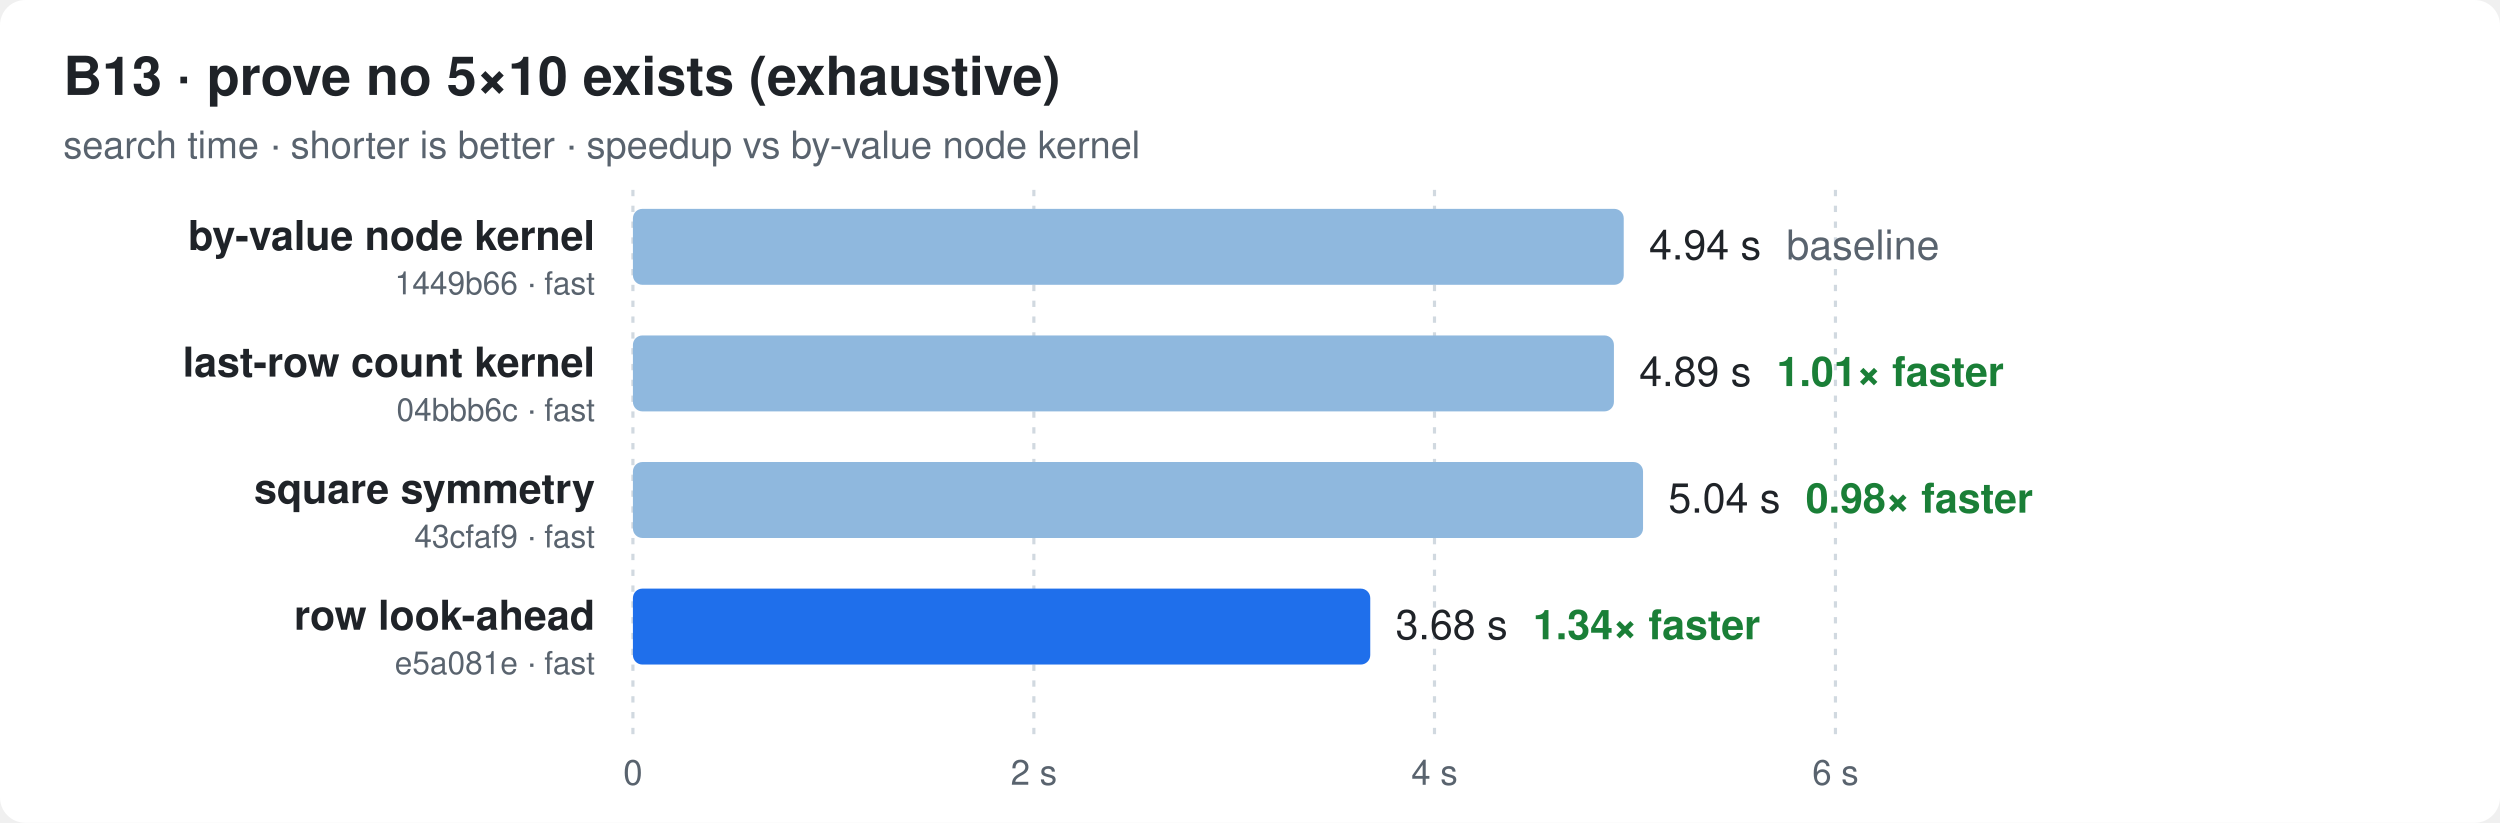
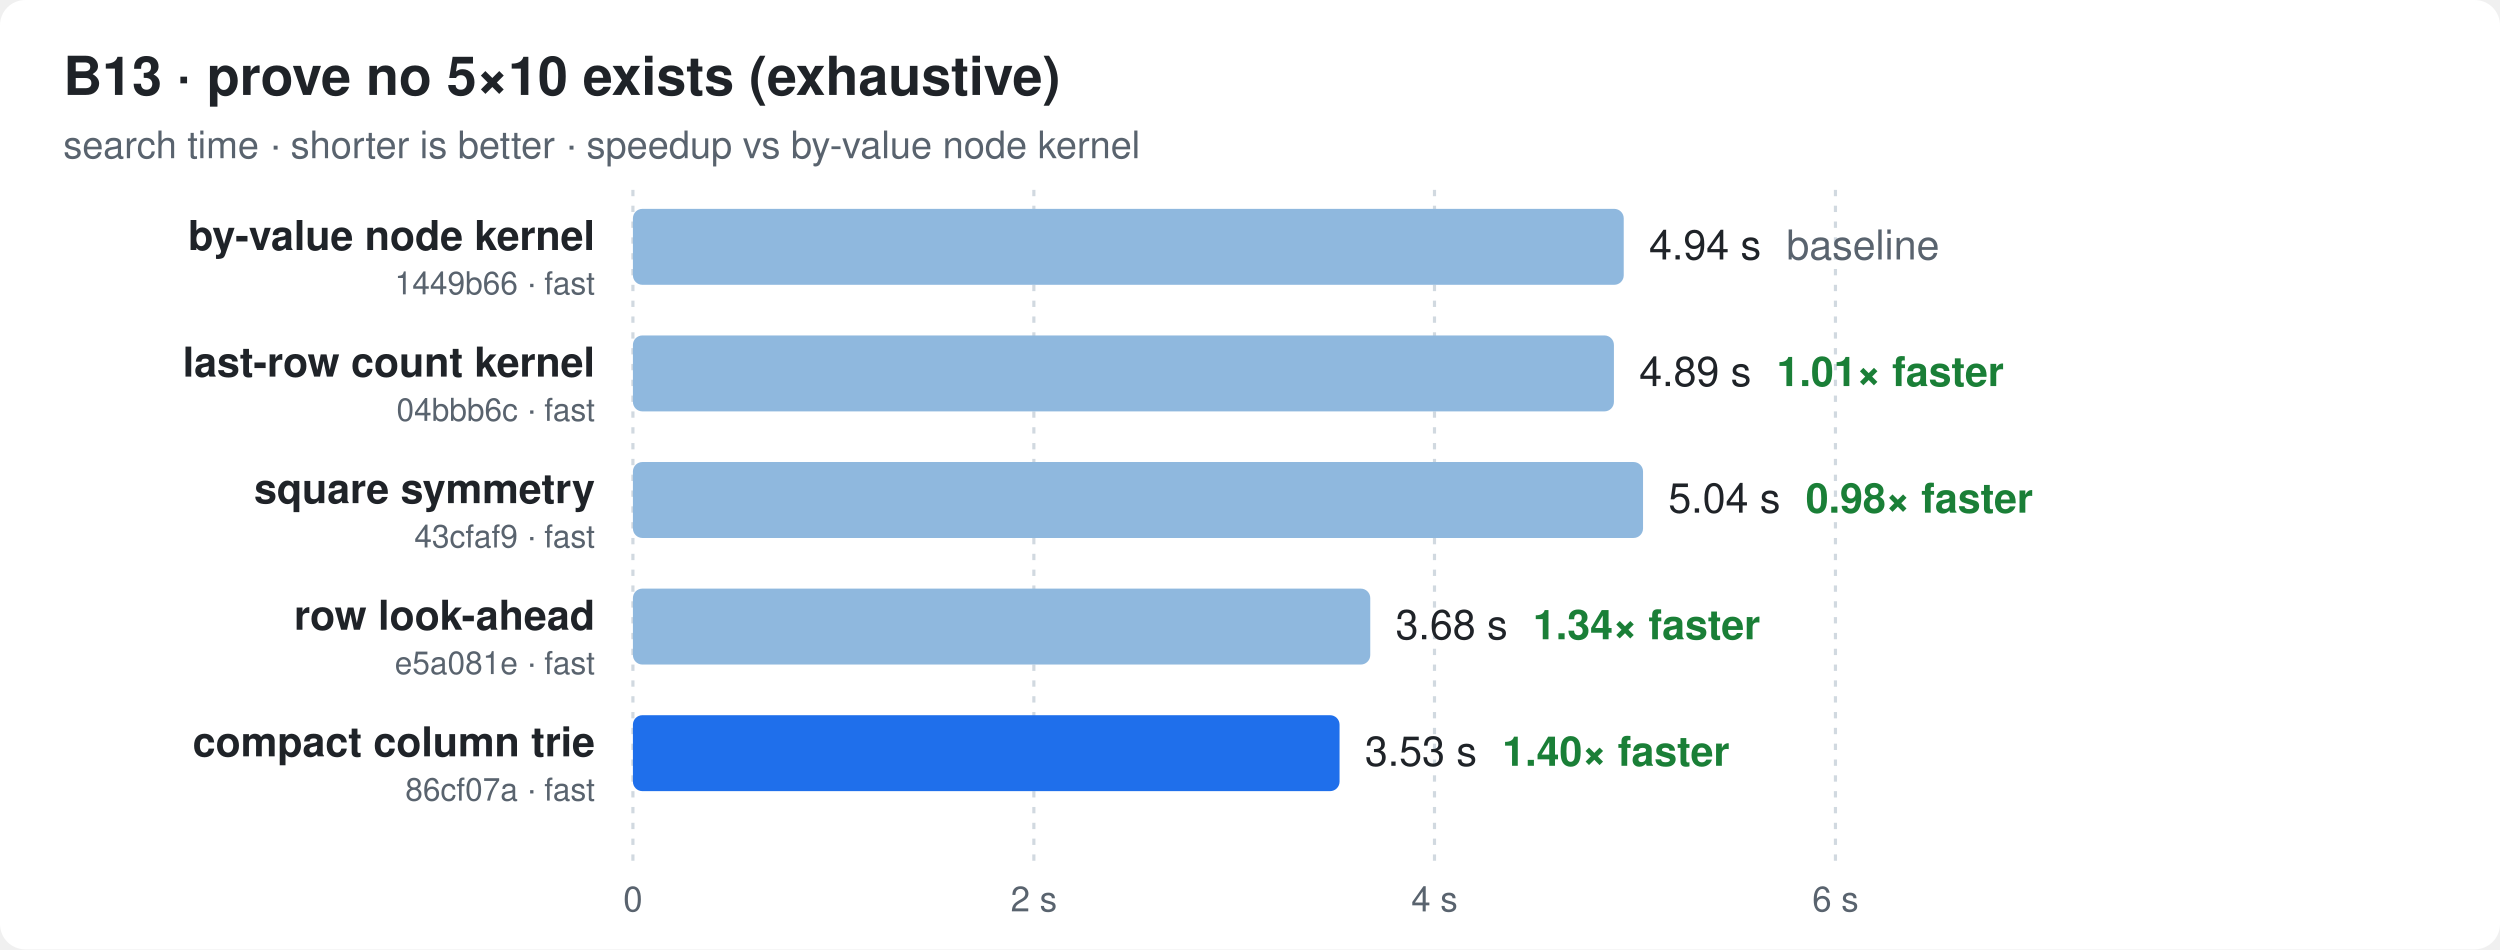
- <svg xmlns="http://www.w3.org/2000/svg" width="790" height="260" viewBox="0 0 790 260" font-family="ui-sans-serif,-apple-system,Segoe UI,Helvetica,Arial,sans-serif">
+ <svg xmlns="http://www.w3.org/2000/svg" width="790" height="300" viewBox="0 0 790 300" font-family="ui-sans-serif,-apple-system,Segoe UI,Helvetica,Arial,sans-serif">
  <style>
  .bg{fill:#ffffff} .t{fill:#1f2328} .m{fill:#59636e} .g{stroke:#d1d9e0}
  .bar{fill:#8fb8de} .best{fill:#1f6feb} .x{fill:#1a7f37;font-weight:600}
  @media (prefers-color-scheme: dark){
    .bg{fill:#0d1117} .t{fill:#e6edf3} .m{fill:#9198a1} .g{stroke:#30363d}
    .bar{fill:#2f5f8f} .best{fill:#4493f8} .x{fill:#3fb950}
  }
</style>
-   <rect class="bg" width="790" height="260" rx="8" />
+   <rect class="bg" width="790" height="300" rx="8" />
  <text class="t" x="20" y="30" font-size="17" font-weight="700">B13 · prove no 5×10 exists (exhaustive)</text>
  <text class="m" x="20" y="50" font-size="12">search time · shorter is better · speedup vs by-value node kernel</text>
-   <line class="g" x1="200.0" x2="200.0" y1="60" y2="232" stroke-dasharray="2 3" />
-   <text class="m" x="200.0" y="248" font-size="11" text-anchor="middle">0</text>
-   <line class="g" x1="326.7" x2="326.7" y1="60" y2="232" stroke-dasharray="2 3" />
-   <text class="m" x="326.7" y="248" font-size="11" text-anchor="middle">2 s</text>
-   <line class="g" x1="453.3" x2="453.3" y1="60" y2="232" stroke-dasharray="2 3" />
-   <text class="m" x="453.3" y="248" font-size="11" text-anchor="middle">4 s</text>
-   <line class="g" x1="580.0" x2="580.0" y1="60" y2="232" stroke-dasharray="2 3" />
-   <text class="m" x="580.0" y="248" font-size="11" text-anchor="middle">6 s</text>
+   <line class="g" x1="200.0" x2="200.0" y1="60" y2="272" stroke-dasharray="2 3" />
+   <text class="m" x="200.0" y="288" font-size="11" text-anchor="middle">0</text>
+   <line class="g" x1="326.7" x2="326.7" y1="60" y2="272" stroke-dasharray="2 3" />
+   <text class="m" x="326.7" y="288" font-size="11" text-anchor="middle">2 s</text>
+   <line class="g" x1="453.3" x2="453.3" y1="60" y2="272" stroke-dasharray="2 3" />
+   <text class="m" x="453.3" y="288" font-size="11" text-anchor="middle">4 s</text>
+   <line class="g" x1="580.0" x2="580.0" y1="60" y2="272" stroke-dasharray="2 3" />
+   <text class="m" x="580.0" y="288" font-size="11" text-anchor="middle">6 s</text>
  <text class="t" x="188" y="79.0" font-size="13" font-weight="600" text-anchor="end">by-value node kernel</text>
  <text class="m" x="188" y="93.0" font-size="10" text-anchor="end">1449b66 · fast</text>
  <rect class="bar" x="200" y="66" width="313.1" height="24" rx="3" />
  <text class="t" x="521.1" y="82.0" font-size="13">4.94 s<tspan class="m" dx="8">baseline</tspan>
  </text>
  <text class="t" x="188" y="119.0" font-size="13" font-weight="600" text-anchor="end">last-row count kernel</text>
  <text class="m" x="188" y="133.0" font-size="10" text-anchor="end">04bbb6c · fast</text>
  <rect class="bar" x="200" y="106" width="310.0" height="24" rx="3" />
  <text class="t" x="518.0" y="122.0" font-size="13">4.89 s<tspan class="x" dx="8">1.01× faster</tspan>
  </text>
  <text class="t" x="188" y="159.0" font-size="13" font-weight="600" text-anchor="end">square symmetry</text>
  <text class="m" x="188" y="173.0" font-size="10" text-anchor="end">43cfaf9 · fast</text>
  <rect class="bar" x="200" y="146" width="319.2" height="24" rx="3" />
  <text class="t" x="527.2" y="162.0" font-size="13">5.04 s<tspan class="x" dx="8">0.98× faster</tspan>
  </text>
  <text class="t" x="188" y="199.0" font-size="13" font-weight="600" text-anchor="end">row look-ahead</text>
  <text class="m" x="188" y="213.0" font-size="10" text-anchor="end">e5a081e · fast</text>
-   <rect class="best" x="200" y="186" width="233.0" height="24" rx="3" />
+   <rect class="bar" x="200" y="186" width="233.0" height="24" rx="3" />
  <text class="t" x="441.0" y="202.0" font-size="13">3.68 s<tspan class="x" dx="8">1.34× faster</tspan>
  </text>
+   <text class="t" x="188" y="239.0" font-size="13" font-weight="600" text-anchor="end">compact column trie</text>
+   <text class="m" x="188" y="253.0" font-size="10" text-anchor="end">86cf07a · fast</text>
+   <rect class="best" x="200" y="226" width="223.3" height="24" rx="3" />
+   <text class="t" x="431.3" y="242.0" font-size="13">3.53 s<tspan class="x" dx="8">1.40× faster</tspan>
+   </text>
</svg>
